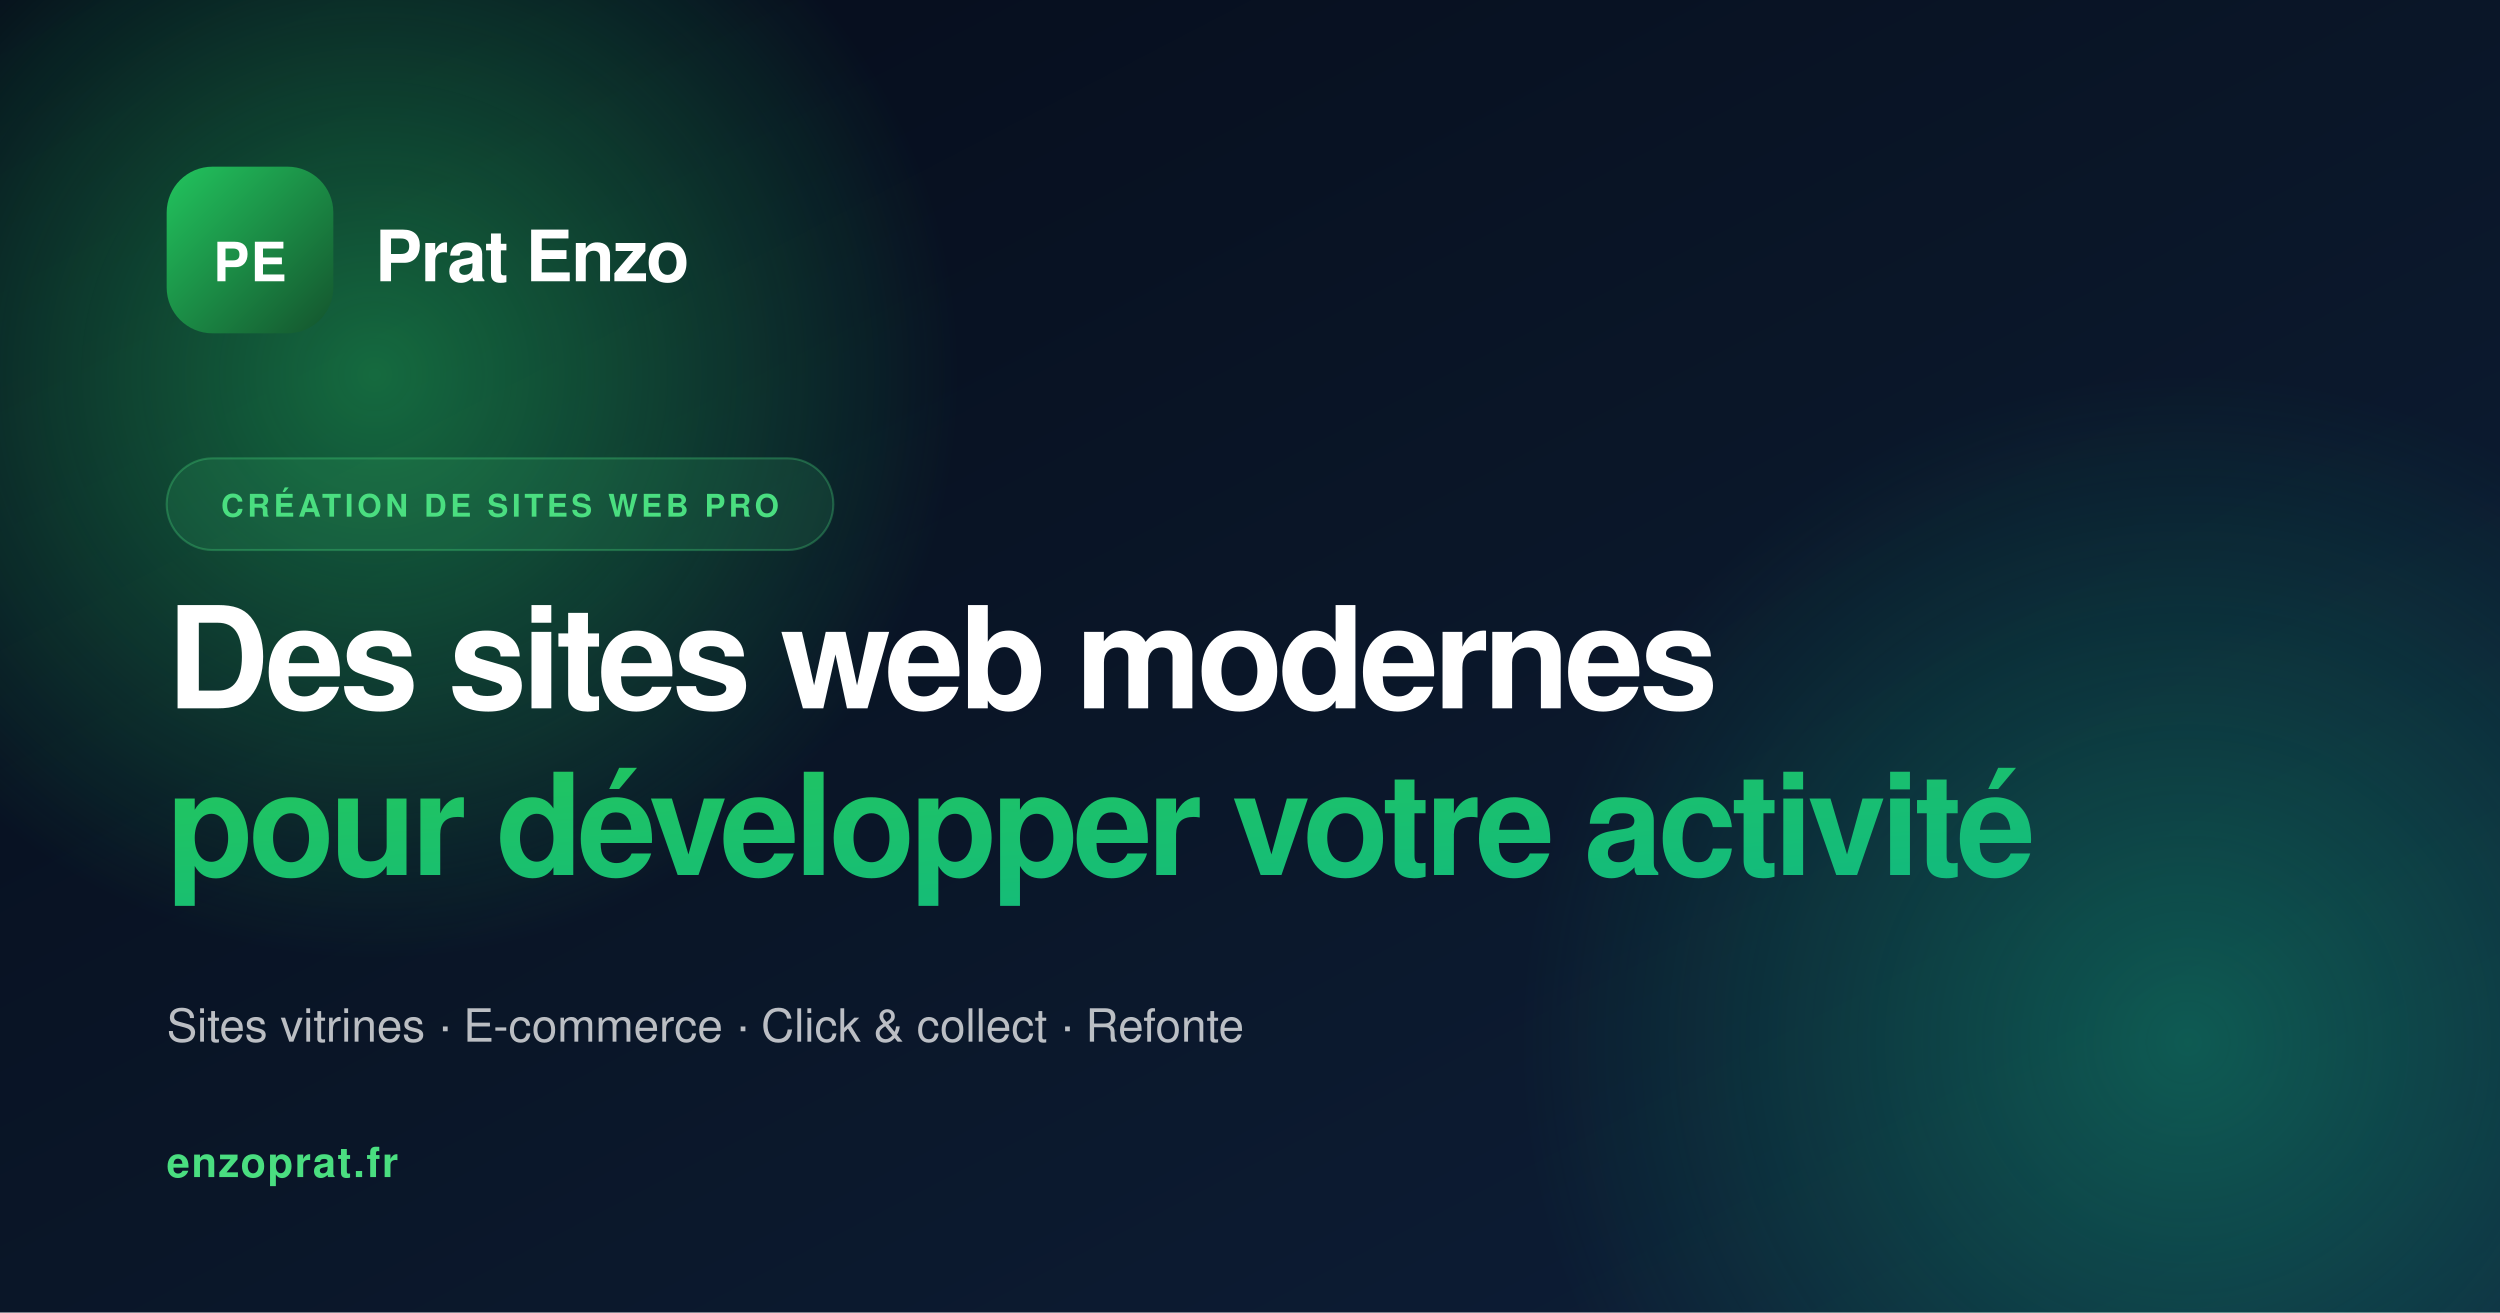
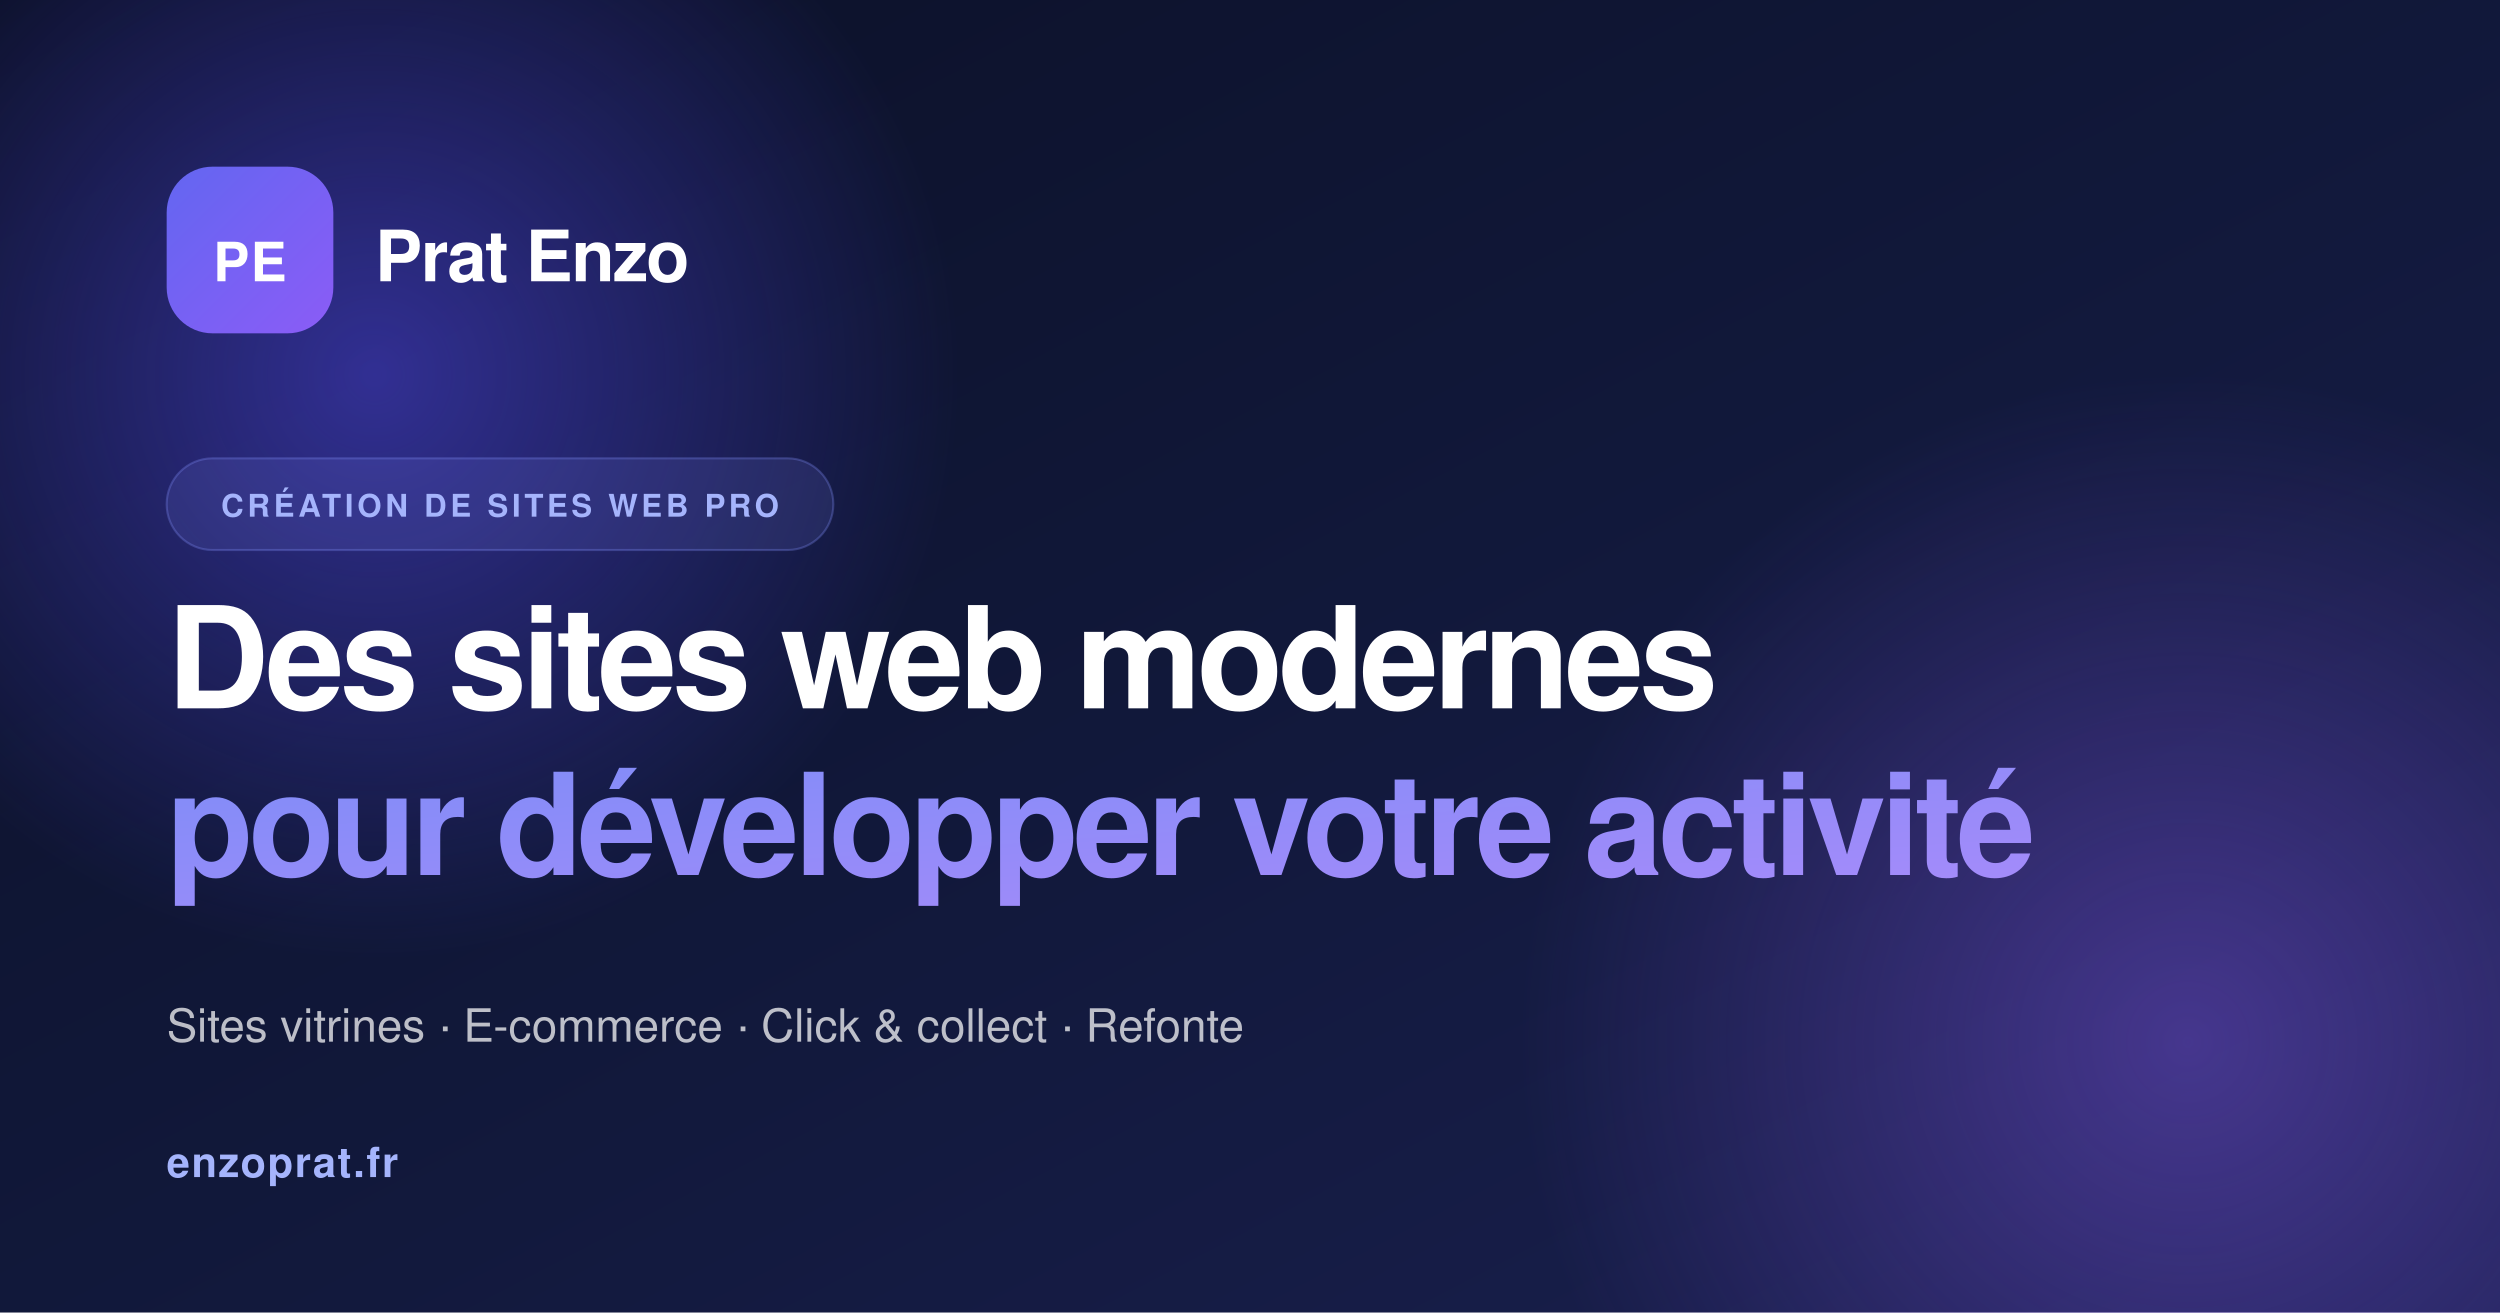
<svg xmlns="http://www.w3.org/2000/svg" viewBox="0 0 1200 630" width="1200" height="630">
  <defs>
    <linearGradient id="bg" x1="0%" y1="0%" x2="100%" y2="100%">
-       <stop offset="0%" stop-color="#050B1A" />
-       <stop offset="50%" stop-color="#0A1628" />
-       <stop offset="100%" stop-color="#0E1F3A" />
+       <stop offset="0%" stop-color="#0B1026" />
+       <stop offset="50%" stop-color="#11183A" />
+       <stop offset="100%" stop-color="#1A2050" />
    </linearGradient>
    <linearGradient id="text" x1="0%" y1="0%" x2="100%" y2="100%">
-       <stop offset="0%" stop-color="#22C55E" />
-       <stop offset="100%" stop-color="#10B981" />
+       <stop offset="0%" stop-color="#818CF8" />
+       <stop offset="100%" stop-color="#A78BFA" />
    </linearGradient>
    <radialGradient id="glow1" cx="50%" cy="50%" r="50%">
-       <stop offset="0%" stop-color="rgba(34,197,94,0.5)" />
-       <stop offset="100%" stop-color="rgba(34,197,94,0)" />
+       <stop offset="0%" stop-color="rgba(79,70,229,0.55)" />
+       <stop offset="100%" stop-color="rgba(79,70,229,0)" />
    </radialGradient>
    <radialGradient id="glow2" cx="50%" cy="50%" r="50%">
-       <stop offset="0%" stop-color="rgba(16,185,129,0.4)" />
-       <stop offset="100%" stop-color="rgba(16,185,129,0)" />
+       <stop offset="0%" stop-color="rgba(139,92,246,0.4)" />
+       <stop offset="100%" stop-color="rgba(139,92,246,0)" />
    </radialGradient>
    <linearGradient id="logo" x1="0%" y1="0%" x2="100%" y2="100%">
-       <stop offset="0%" stop-color="#22C55E" />
-       <stop offset="100%" stop-color="#14532D" />
+       <stop offset="0%" stop-color="#6366F1" />
+       <stop offset="100%" stop-color="#8B5CF6" />
    </linearGradient>
  </defs>
  <rect width="1200" height="630" fill="url(#bg)" />
  <circle cx="180" cy="180" r="280" fill="url(#glow1)" />
  <circle cx="1050" cy="500" r="320" fill="url(#glow2)" />
  <rect x="80" y="80" width="80" height="80" rx="22" fill="url(#logo)" />
  <text x="120" y="135" text-anchor="middle" font-family="-apple-system,Helvetica,Arial,sans-serif" font-size="26" font-weight="800" fill="#fff" letter-spacing="0.04em">PE</text>
  <text x="180" y="135" font-family="-apple-system,Helvetica,Arial,sans-serif" font-size="34" font-weight="700" fill="#fff" letter-spacing="-0.02em">Prat Enzo</text>
-   <rect x="80" y="220" width="320" height="44" rx="22" fill="rgba(74,222,128,0.12)" stroke="rgba(74,222,128,0.3)" stroke-width="1" />
-   <text x="240" y="248" text-anchor="middle" font-family="-apple-system,Helvetica,Arial,sans-serif" font-size="15" font-weight="600" fill="#4ADE80" letter-spacing="0.12em">CRÉATION DE SITES WEB PRO</text>
+   <rect x="80" y="220" width="320" height="44" rx="22" fill="rgba(129,140,248,0.14)" stroke="rgba(129,140,248,0.3)" stroke-width="1" />
+   <text x="240" y="248" text-anchor="middle" font-family="-apple-system,Helvetica,Arial,sans-serif" font-size="15" font-weight="600" fill="#A5B4FC" letter-spacing="0.12em">CRÉATION DE SITES WEB PRO</text>
  <text x="80" y="340" font-family="-apple-system,Helvetica,Arial,sans-serif" font-size="68" font-weight="800" fill="#fff" letter-spacing="-0.035em">Des sites web modernes</text>
  <text x="80" y="420" font-family="-apple-system,Helvetica,Arial,sans-serif" font-size="68" font-weight="800" fill="url(#text)" letter-spacing="-0.035em">pour développer votre activité</text>
  <text x="80" y="500" font-family="-apple-system,Helvetica,Arial,sans-serif" font-size="22" font-weight="500" fill="rgba(255,255,255,0.72)">Sites vitrines · E-commerce · Click &amp; collect · Refonte</text>
-   <text x="80" y="565" font-family="-apple-system,Helvetica,Arial,sans-serif" font-size="20" font-weight="600" fill="#4ADE80" letter-spacing="0.04em">enzoprat.fr</text>
+   <text x="80" y="565" font-family="-apple-system,Helvetica,Arial,sans-serif" font-size="20" font-weight="600" fill="#A5B4FC" letter-spacing="0.04em">enzoprat.fr</text>
</svg>
